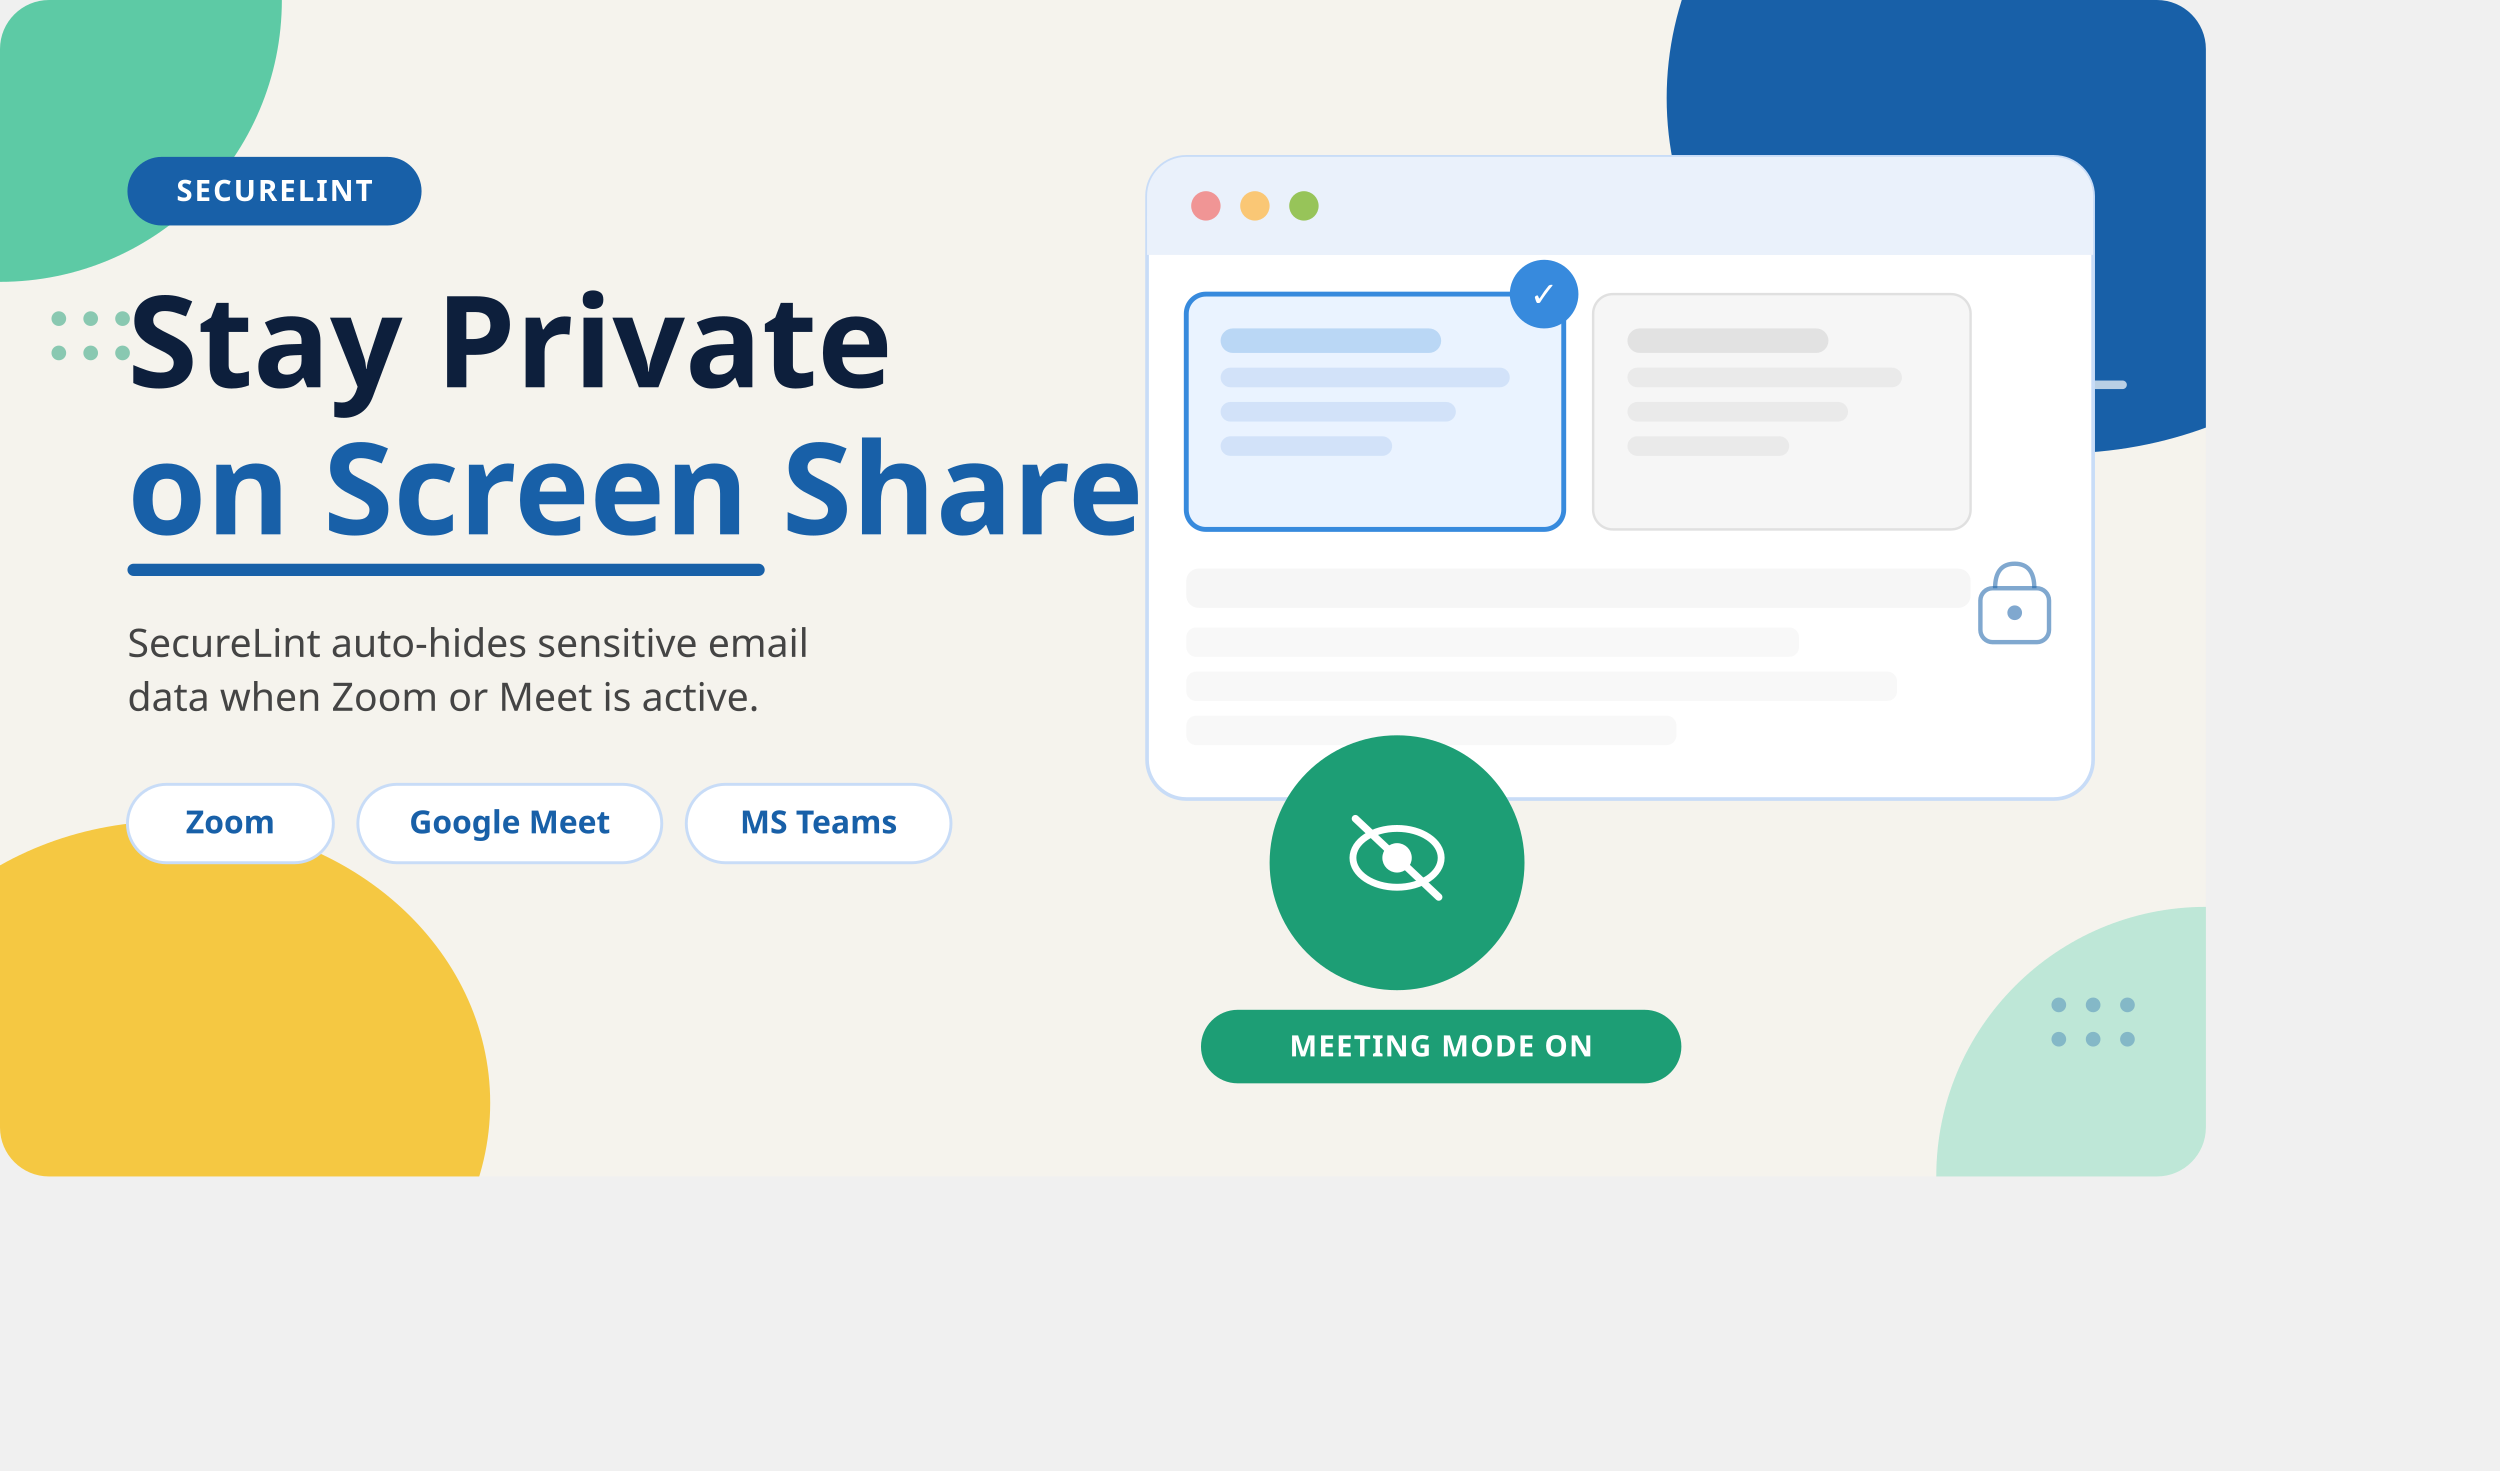
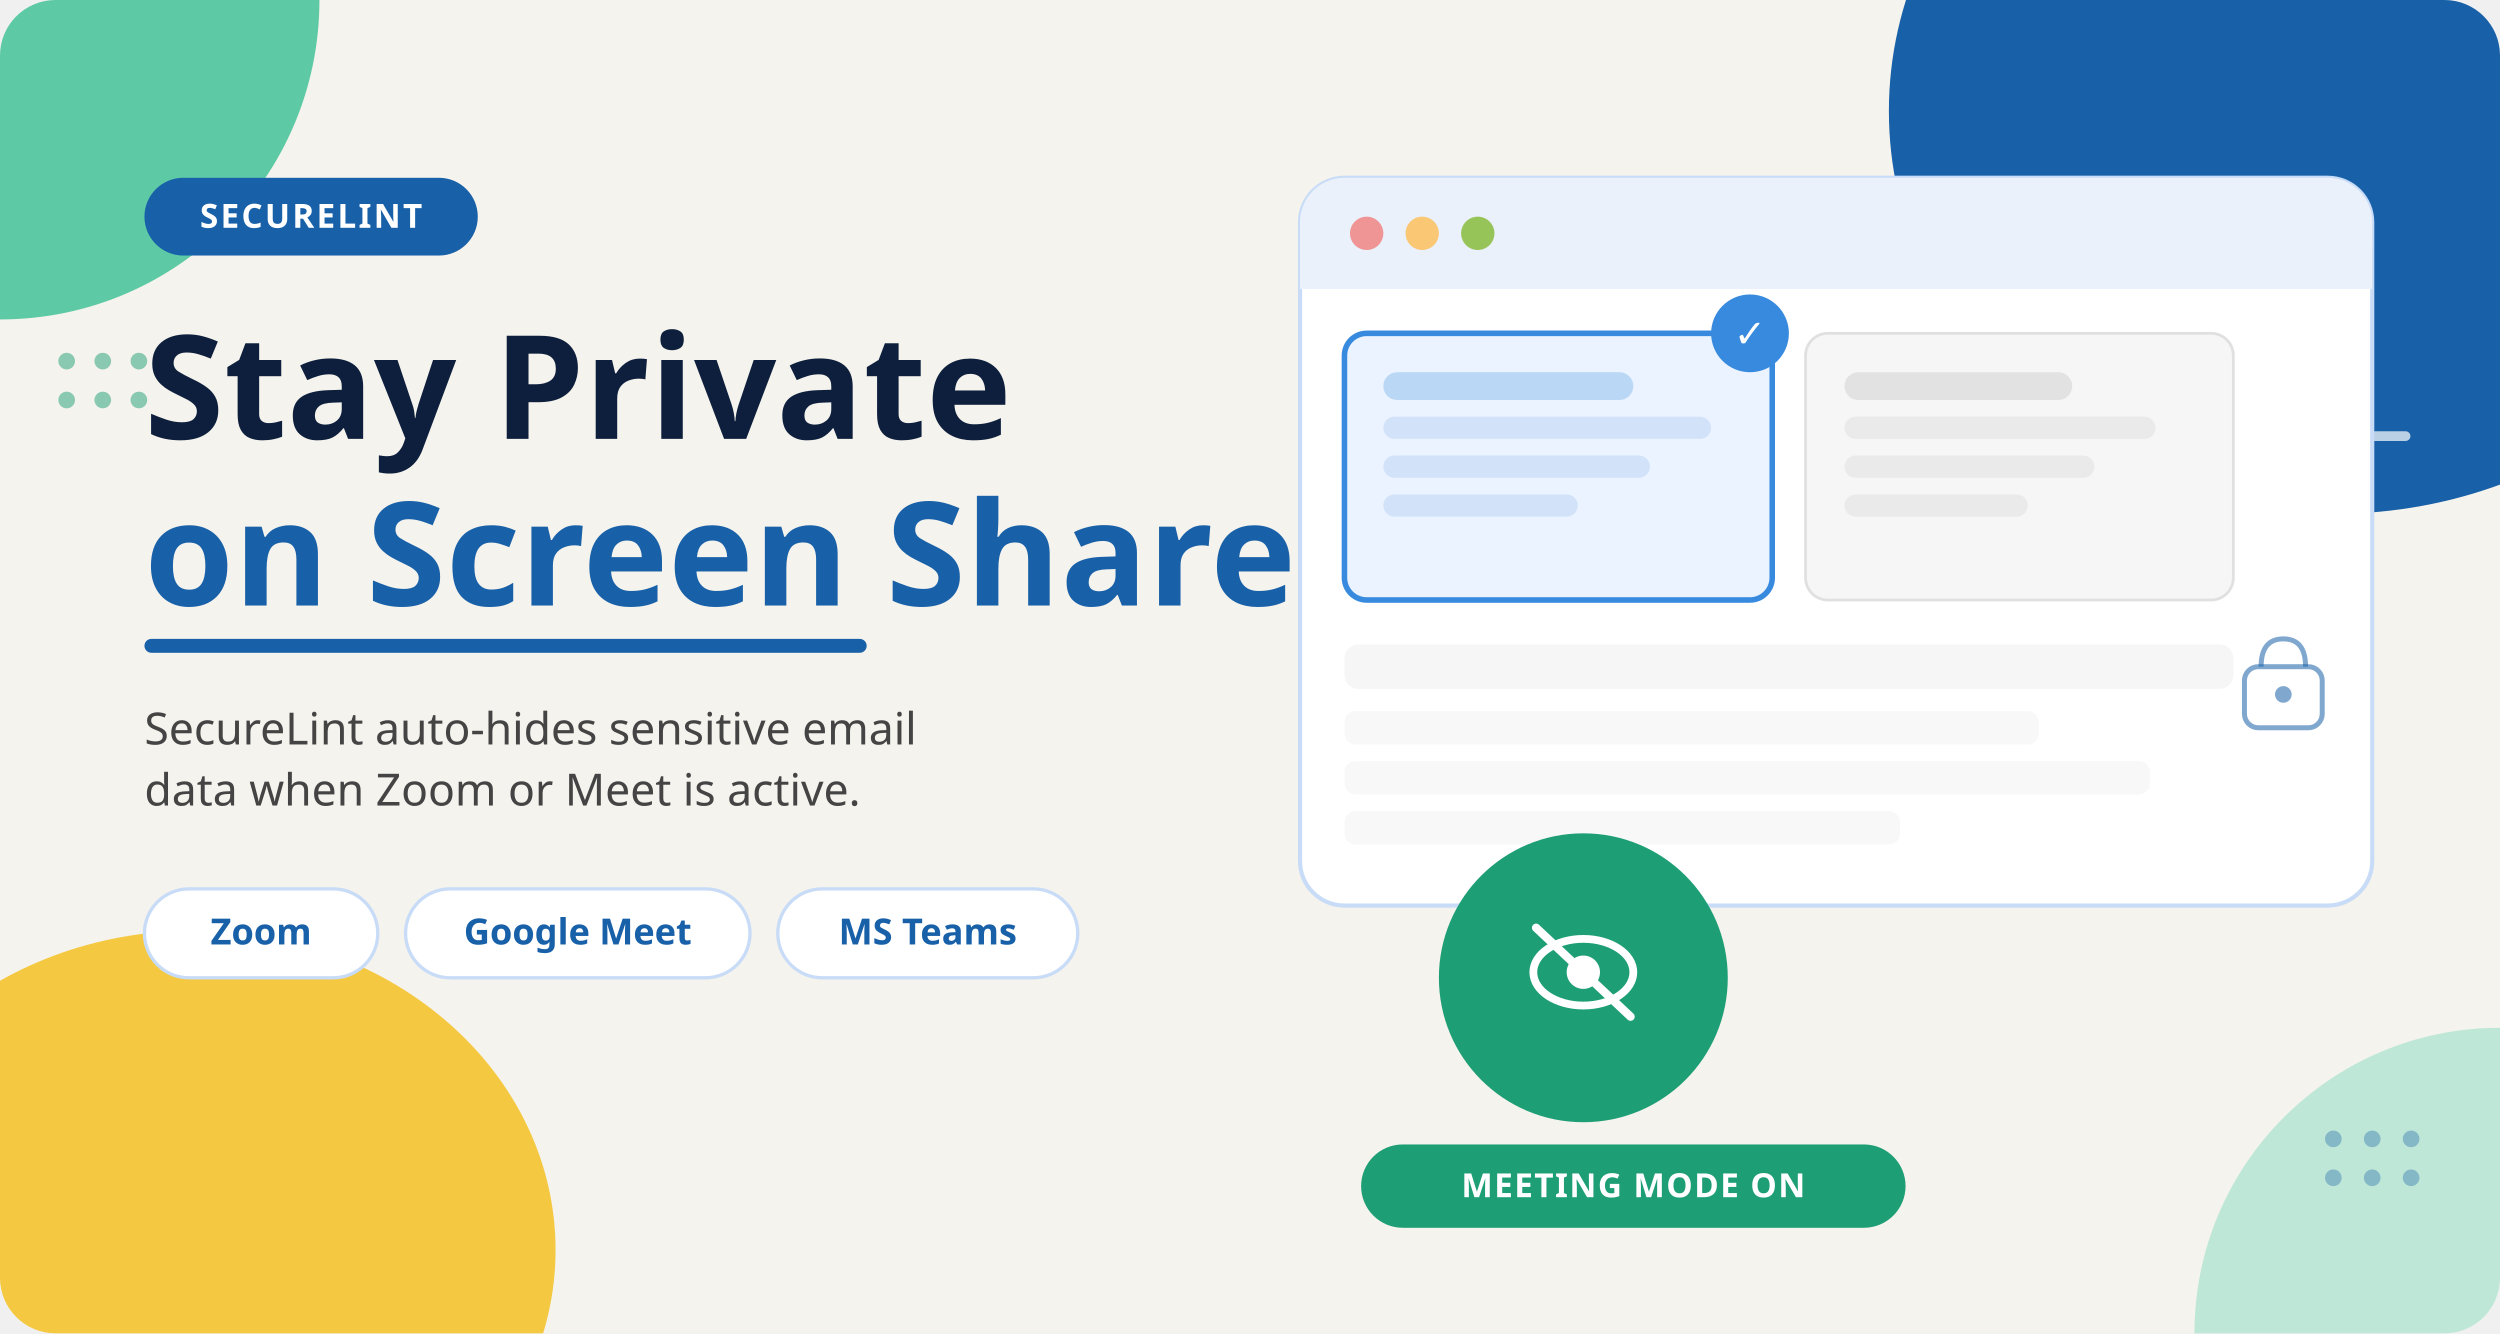
- <svg xmlns="http://www.w3.org/2000/svg" width="100%" viewBox="0 0 1020 600" role="img" style="">
+ <svg xmlns="http://www.w3.org/2000/svg" width="100%" viewBox="0 0 900 480" role="img" style="">
  <defs>
    <clipPath id="bgc">
      <rect width="900" height="480" rx="20" />
    </clipPath>
  </defs>
  <rect width="900" height="480" rx="20" fill="#F5F3ED" style="fill:rgb(245, 243, 237);stroke:none;color:rgb(0, 0, 0);stroke-width:1px;stroke-linecap:butt;stroke-linejoin:miter;opacity:1;font-family:&quot;Anthropic Sans&quot;, -apple-system, &quot;system-ui&quot;, &quot;Segoe UI&quot;, sans-serif;font-size:16px;font-weight:400;text-anchor:start;dominant-baseline:auto" />
  <ellipse cx="840" cy="40" rx="160" ry="145" fill="#1860A8" clip-path="url(#bgc)" style="fill:rgb(24, 96, 168);stroke:none;color:rgb(0, 0, 0);stroke-width:1px;stroke-linecap:butt;stroke-linejoin:miter;opacity:1;font-family:&quot;Anthropic Sans&quot;, -apple-system, &quot;system-ui&quot;, &quot;Segoe UI&quot;, sans-serif;font-size:16px;font-weight:400;text-anchor:start;dominant-baseline:auto" />
  <ellipse cx="70" cy="450" rx="130" ry="115" fill="#F5C842" clip-path="url(#bgc)" style="fill:rgb(245, 200, 66);stroke:none;color:rgb(0, 0, 0);stroke-width:1px;stroke-linecap:butt;stroke-linejoin:miter;opacity:1;font-family:&quot;Anthropic Sans&quot;, -apple-system, &quot;system-ui&quot;, &quot;Segoe UI&quot;, sans-serif;font-size:16px;font-weight:400;text-anchor:start;dominant-baseline:auto" />
  <circle cx="0" cy="0" r="115" fill="#5DCAA5" clip-path="url(#bgc)" style="fill:rgb(93, 202, 165);stroke:none;color:rgb(0, 0, 0);stroke-width:1px;stroke-linecap:butt;stroke-linejoin:miter;opacity:1;font-family:&quot;Anthropic Sans&quot;, -apple-system, &quot;system-ui&quot;, &quot;Segoe UI&quot;, sans-serif;font-size:16px;font-weight:400;text-anchor:start;dominant-baseline:auto" />
  <circle cx="900" cy="480" r="110" fill="#9FE1CB" opacity="0.65" clip-path="url(#bgc)" style="fill:rgb(159, 225, 203);stroke:none;color:rgb(0, 0, 0);stroke-width:1px;stroke-linecap:butt;stroke-linejoin:miter;opacity:0.65;font-family:&quot;Anthropic Sans&quot;, -apple-system, &quot;system-ui&quot;, &quot;Segoe UI&quot;, sans-serif;font-size:16px;font-weight:400;text-anchor:start;dominant-baseline:auto" />
  <circle cx="24" cy="130" r="3" fill="#1D9E75" opacity="0.5" style="fill:rgb(29, 158, 117);stroke:none;color:rgb(0, 0, 0);stroke-width:1px;stroke-linecap:butt;stroke-linejoin:miter;opacity:0.5;font-family:&quot;Anthropic Sans&quot;, -apple-system, &quot;system-ui&quot;, &quot;Segoe UI&quot;, sans-serif;font-size:16px;font-weight:400;text-anchor:start;dominant-baseline:auto" />
  <circle cx="37" cy="130" r="3" fill="#1D9E75" opacity="0.5" style="fill:rgb(29, 158, 117);stroke:none;color:rgb(0, 0, 0);stroke-width:1px;stroke-linecap:butt;stroke-linejoin:miter;opacity:0.5;font-family:&quot;Anthropic Sans&quot;, -apple-system, &quot;system-ui&quot;, &quot;Segoe UI&quot;, sans-serif;font-size:16px;font-weight:400;text-anchor:start;dominant-baseline:auto" />
  <circle cx="50" cy="130" r="3" fill="#1D9E75" opacity="0.5" style="fill:rgb(29, 158, 117);stroke:none;color:rgb(0, 0, 0);stroke-width:1px;stroke-linecap:butt;stroke-linejoin:miter;opacity:0.5;font-family:&quot;Anthropic Sans&quot;, -apple-system, &quot;system-ui&quot;, &quot;Segoe UI&quot;, sans-serif;font-size:16px;font-weight:400;text-anchor:start;dominant-baseline:auto" />
  <circle cx="24" cy="144" r="3" fill="#1D9E75" opacity="0.5" style="fill:rgb(29, 158, 117);stroke:none;color:rgb(0, 0, 0);stroke-width:1px;stroke-linecap:butt;stroke-linejoin:miter;opacity:0.5;font-family:&quot;Anthropic Sans&quot;, -apple-system, &quot;system-ui&quot;, &quot;Segoe UI&quot;, sans-serif;font-size:16px;font-weight:400;text-anchor:start;dominant-baseline:auto" />
  <circle cx="37" cy="144" r="3" fill="#1D9E75" opacity="0.5" style="fill:rgb(29, 158, 117);stroke:none;color:rgb(0, 0, 0);stroke-width:1px;stroke-linecap:butt;stroke-linejoin:miter;opacity:0.5;font-family:&quot;Anthropic Sans&quot;, -apple-system, &quot;system-ui&quot;, &quot;Segoe UI&quot;, sans-serif;font-size:16px;font-weight:400;text-anchor:start;dominant-baseline:auto" />
  <circle cx="50" cy="144" r="3" fill="#1D9E75" opacity="0.5" style="fill:rgb(29, 158, 117);stroke:none;color:rgb(0, 0, 0);stroke-width:1px;stroke-linecap:butt;stroke-linejoin:miter;opacity:0.5;font-family:&quot;Anthropic Sans&quot;, -apple-system, &quot;system-ui&quot;, &quot;Segoe UI&quot;, sans-serif;font-size:16px;font-weight:400;text-anchor:start;dominant-baseline:auto" />
  <line x1="820" y1="170" x2="840" y2="170" stroke="white" stroke-width="3.5" stroke-linecap="round" opacity="0.7" style="fill:rgb(0, 0, 0);stroke:rgb(255, 255, 255);color:rgb(0, 0, 0);stroke-width:3.5px;stroke-linecap:round;stroke-linejoin:miter;opacity:0.7;font-family:&quot;Anthropic Sans&quot;, -apple-system, &quot;system-ui&quot;, &quot;Segoe UI&quot;, sans-serif;font-size:16px;font-weight:400;text-anchor:start;dominant-baseline:auto" />
  <line x1="846" y1="157" x2="866" y2="157" stroke="white" stroke-width="3.5" stroke-linecap="round" opacity="0.7" style="fill:rgb(0, 0, 0);stroke:rgb(255, 255, 255);color:rgb(0, 0, 0);stroke-width:3.5px;stroke-linecap:round;stroke-linejoin:miter;opacity:0.7;font-family:&quot;Anthropic Sans&quot;, -apple-system, &quot;system-ui&quot;, &quot;Segoe UI&quot;, sans-serif;font-size:16px;font-weight:400;text-anchor:start;dominant-baseline:auto" />
  <circle cx="840" cy="410" r="3" fill="#1860A8" opacity="0.35" style="fill:rgb(24, 96, 168);stroke:none;color:rgb(0, 0, 0);stroke-width:1px;stroke-linecap:butt;stroke-linejoin:miter;opacity:0.35;font-family:&quot;Anthropic Sans&quot;, -apple-system, &quot;system-ui&quot;, &quot;Segoe UI&quot;, sans-serif;font-size:16px;font-weight:400;text-anchor:start;dominant-baseline:auto" />
  <circle cx="854" cy="410" r="3" fill="#1860A8" opacity="0.35" style="fill:rgb(24, 96, 168);stroke:none;color:rgb(0, 0, 0);stroke-width:1px;stroke-linecap:butt;stroke-linejoin:miter;opacity:0.35;font-family:&quot;Anthropic Sans&quot;, -apple-system, &quot;system-ui&quot;, &quot;Segoe UI&quot;, sans-serif;font-size:16px;font-weight:400;text-anchor:start;dominant-baseline:auto" />
  <circle cx="868" cy="410" r="3" fill="#1860A8" opacity="0.35" style="fill:rgb(24, 96, 168);stroke:none;color:rgb(0, 0, 0);stroke-width:1px;stroke-linecap:butt;stroke-linejoin:miter;opacity:0.35;font-family:&quot;Anthropic Sans&quot;, -apple-system, &quot;system-ui&quot;, &quot;Segoe UI&quot;, sans-serif;font-size:16px;font-weight:400;text-anchor:start;dominant-baseline:auto" />
  <circle cx="840" cy="424" r="3" fill="#1860A8" opacity="0.35" style="fill:rgb(24, 96, 168);stroke:none;color:rgb(0, 0, 0);stroke-width:1px;stroke-linecap:butt;stroke-linejoin:miter;opacity:0.35;font-family:&quot;Anthropic Sans&quot;, -apple-system, &quot;system-ui&quot;, &quot;Segoe UI&quot;, sans-serif;font-size:16px;font-weight:400;text-anchor:start;dominant-baseline:auto" />
  <circle cx="854" cy="424" r="3" fill="#1860A8" opacity="0.35" style="fill:rgb(24, 96, 168);stroke:none;color:rgb(0, 0, 0);stroke-width:1px;stroke-linecap:butt;stroke-linejoin:miter;opacity:0.35;font-family:&quot;Anthropic Sans&quot;, -apple-system, &quot;system-ui&quot;, &quot;Segoe UI&quot;, sans-serif;font-size:16px;font-weight:400;text-anchor:start;dominant-baseline:auto" />
  <circle cx="868" cy="424" r="3" fill="#1860A8" opacity="0.35" style="fill:rgb(24, 96, 168);stroke:none;color:rgb(0, 0, 0);stroke-width:1px;stroke-linecap:butt;stroke-linejoin:miter;opacity:0.35;font-family:&quot;Anthropic Sans&quot;, -apple-system, &quot;system-ui&quot;, &quot;Segoe UI&quot;, sans-serif;font-size:16px;font-weight:400;text-anchor:start;dominant-baseline:auto" />
  <rect x="52" y="64" width="120" height="28" rx="14" fill="#1860A8" style="fill:rgb(24, 96, 168);stroke:none;color:rgb(0, 0, 0);stroke-width:1px;stroke-linecap:butt;stroke-linejoin:miter;opacity:1;font-family:&quot;Anthropic Sans&quot;, -apple-system, &quot;system-ui&quot;, &quot;Segoe UI&quot;, sans-serif;font-size:16px;font-weight:400;text-anchor:start;dominant-baseline:auto" />
  <text x="112" y="82" text-anchor="middle" font-family="system-ui,sans-serif" font-size="12" font-weight="700" fill="white" letter-spacing="0.8" style="fill:rgb(255, 255, 255);stroke:none;color:rgb(0, 0, 0);stroke-width:1px;stroke-linecap:butt;stroke-linejoin:miter;opacity:1;font-family:system-ui, sans-serif;font-size:12px;font-weight:700;text-anchor:middle;dominant-baseline:auto">SECURELINT</text>
  <text x="52" y="158" font-family="system-ui,sans-serif" font-size="52" font-weight="800" fill="#0D1F3C" style="fill:rgb(13, 31, 60);stroke:none;color:rgb(0, 0, 0);stroke-width:1px;stroke-linecap:butt;stroke-linejoin:miter;opacity:1;font-family:system-ui, sans-serif;font-size:52px;font-weight:800;text-anchor:start;dominant-baseline:auto">Stay Private</text>
  <text x="52" y="218" font-family="system-ui,sans-serif" font-size="52" font-weight="800" fill="#1860A8" style="fill:rgb(24, 96, 168);stroke:none;color:rgb(0, 0, 0);stroke-width:1px;stroke-linecap:butt;stroke-linejoin:miter;opacity:1;font-family:system-ui, sans-serif;font-size:52px;font-weight:800;text-anchor:start;dominant-baseline:auto">on Screen Share</text>
  <rect x="52" y="230" width="260" height="5" rx="2.5" fill="#1860A8" style="fill:rgb(24, 96, 168);stroke:none;color:rgb(0, 0, 0);stroke-width:1px;stroke-linecap:butt;stroke-linejoin:miter;opacity:1;font-family:&quot;Anthropic Sans&quot;, -apple-system, &quot;system-ui&quot;, &quot;Segoe UI&quot;, sans-serif;font-size:16px;font-weight:400;text-anchor:start;dominant-baseline:auto" />
  <text x="52" y="268" font-family="system-ui,sans-serif" font-size="16" fill="#444" style="fill:rgb(68, 68, 68);stroke:none;color:rgb(0, 0, 0);stroke-width:1px;stroke-linecap:butt;stroke-linejoin:miter;opacity:1;font-family:system-ui, sans-serif;font-size:16px;font-weight:400;text-anchor:start;dominant-baseline:auto">SecureLint auto-hides sensitive email</text>
  <text x="52" y="290" font-family="system-ui,sans-serif" font-size="16" fill="#444" style="fill:rgb(68, 68, 68);stroke:none;color:rgb(0, 0, 0);stroke-width:1px;stroke-linecap:butt;stroke-linejoin:miter;opacity:1;font-family:system-ui, sans-serif;font-size:16px;font-weight:400;text-anchor:start;dominant-baseline:auto">data when Zoom or Meet is active.</text>
  <rect x="52" y="320" width="84" height="32" rx="16" fill="white" stroke="#C8DCF7" stroke-width="1.2" style="fill:rgb(255, 255, 255);stroke:rgb(200, 220, 247);color:rgb(0, 0, 0);stroke-width:1.2px;stroke-linecap:butt;stroke-linejoin:miter;opacity:1;font-family:&quot;Anthropic Sans&quot;, -apple-system, &quot;system-ui&quot;, &quot;Segoe UI&quot;, sans-serif;font-size:16px;font-weight:400;text-anchor:start;dominant-baseline:auto" />
  <text x="94" y="340" text-anchor="middle" font-family="system-ui,sans-serif" font-size="13" fill="#1860A8" font-weight="600" style="fill:rgb(24, 96, 168);stroke:none;color:rgb(0, 0, 0);stroke-width:1px;stroke-linecap:butt;stroke-linejoin:miter;opacity:1;font-family:system-ui, sans-serif;font-size:13px;font-weight:600;text-anchor:middle;dominant-baseline:auto">Zoom</text>
  <rect x="146" y="320" width="124" height="32" rx="16" fill="white" stroke="#C8DCF7" stroke-width="1.2" style="fill:rgb(255, 255, 255);stroke:rgb(200, 220, 247);color:rgb(0, 0, 0);stroke-width:1.2px;stroke-linecap:butt;stroke-linejoin:miter;opacity:1;font-family:&quot;Anthropic Sans&quot;, -apple-system, &quot;system-ui&quot;, &quot;Segoe UI&quot;, sans-serif;font-size:16px;font-weight:400;text-anchor:start;dominant-baseline:auto" />
  <text x="208" y="340" text-anchor="middle" font-family="system-ui,sans-serif" font-size="13" fill="#1860A8" font-weight="600" style="fill:rgb(24, 96, 168);stroke:none;color:rgb(0, 0, 0);stroke-width:1px;stroke-linecap:butt;stroke-linejoin:miter;opacity:1;font-family:system-ui, sans-serif;font-size:13px;font-weight:600;text-anchor:middle;dominant-baseline:auto">Google Meet</text>
  <rect x="280" y="320" width="108" height="32" rx="16" fill="white" stroke="#C8DCF7" stroke-width="1.2" style="fill:rgb(255, 255, 255);stroke:rgb(200, 220, 247);color:rgb(0, 0, 0);stroke-width:1.2px;stroke-linecap:butt;stroke-linejoin:miter;opacity:1;font-family:&quot;Anthropic Sans&quot;, -apple-system, &quot;system-ui&quot;, &quot;Segoe UI&quot;, sans-serif;font-size:16px;font-weight:400;text-anchor:start;dominant-baseline:auto" />
  <text x="334" y="340" text-anchor="middle" font-family="system-ui,sans-serif" font-size="13" fill="#1860A8" font-weight="600" style="fill:rgb(24, 96, 168);stroke:none;color:rgb(0, 0, 0);stroke-width:1px;stroke-linecap:butt;stroke-linejoin:miter;opacity:1;font-family:system-ui, sans-serif;font-size:13px;font-weight:600;text-anchor:middle;dominant-baseline:auto">MS Teams</text>
  <rect x="468" y="64" width="386" height="262" rx="16" fill="white" stroke="#C8DCF7" stroke-width="1.5" style="fill:rgb(255, 255, 255);stroke:rgb(200, 220, 247);color:rgb(0, 0, 0);stroke-width:1.5px;stroke-linecap:butt;stroke-linejoin:miter;opacity:1;font-family:&quot;Anthropic Sans&quot;, -apple-system, &quot;system-ui&quot;, &quot;Segoe UI&quot;, sans-serif;font-size:16px;font-weight:400;text-anchor:start;dominant-baseline:auto" />
  <rect x="468" y="64" width="386" height="40" rx="16" fill="#EAF1FB" style="fill:rgb(234, 241, 251);stroke:none;color:rgb(0, 0, 0);stroke-width:1px;stroke-linecap:butt;stroke-linejoin:miter;opacity:1;font-family:&quot;Anthropic Sans&quot;, -apple-system, &quot;system-ui&quot;, &quot;Segoe UI&quot;, sans-serif;font-size:16px;font-weight:400;text-anchor:start;dominant-baseline:auto" />
  <rect x="468" y="88" width="386" height="16" fill="#EAF1FB" style="fill:rgb(234, 241, 251);stroke:none;color:rgb(0, 0, 0);stroke-width:1px;stroke-linecap:butt;stroke-linejoin:miter;opacity:1;font-family:&quot;Anthropic Sans&quot;, -apple-system, &quot;system-ui&quot;, &quot;Segoe UI&quot;, sans-serif;font-size:16px;font-weight:400;text-anchor:start;dominant-baseline:auto" />
  <circle cx="492" cy="84" r="6" fill="#F09595" style="fill:rgb(240, 149, 149);stroke:none;color:rgb(0, 0, 0);stroke-width:1px;stroke-linecap:butt;stroke-linejoin:miter;opacity:1;font-family:&quot;Anthropic Sans&quot;, -apple-system, &quot;system-ui&quot;, &quot;Segoe UI&quot;, sans-serif;font-size:16px;font-weight:400;text-anchor:start;dominant-baseline:auto" />
  <circle cx="512" cy="84" r="6" fill="#FAC775" style="fill:rgb(250, 199, 117);stroke:none;color:rgb(0, 0, 0);stroke-width:1px;stroke-linecap:butt;stroke-linejoin:miter;opacity:1;font-family:&quot;Anthropic Sans&quot;, -apple-system, &quot;system-ui&quot;, &quot;Segoe UI&quot;, sans-serif;font-size:16px;font-weight:400;text-anchor:start;dominant-baseline:auto" />
  <circle cx="532" cy="84" r="6" fill="#97C459" style="fill:rgb(151, 196, 89);stroke:none;color:rgb(0, 0, 0);stroke-width:1px;stroke-linecap:butt;stroke-linejoin:miter;opacity:1;font-family:&quot;Anthropic Sans&quot;, -apple-system, &quot;system-ui&quot;, &quot;Segoe UI&quot;, sans-serif;font-size:16px;font-weight:400;text-anchor:start;dominant-baseline:auto" />
  <rect x="484" y="120" width="154" height="96" rx="8" fill="#EAF3FF" stroke="#378ADD" stroke-width="2" style="fill:rgb(234, 243, 255);stroke:rgb(55, 138, 221);color:rgb(0, 0, 0);stroke-width:2px;stroke-linecap:butt;stroke-linejoin:miter;opacity:1;font-family:&quot;Anthropic Sans&quot;, -apple-system, &quot;system-ui&quot;, &quot;Segoe UI&quot;, sans-serif;font-size:16px;font-weight:400;text-anchor:start;dominant-baseline:auto" />
  <rect x="498" y="134" width="90" height="10" rx="5" fill="#B5D4F4" opacity="0.9" style="fill:rgb(181, 212, 244);stroke:none;color:rgb(0, 0, 0);stroke-width:1px;stroke-linecap:butt;stroke-linejoin:miter;opacity:0.9;font-family:&quot;Anthropic Sans&quot;, -apple-system, &quot;system-ui&quot;, &quot;Segoe UI&quot;, sans-serif;font-size:16px;font-weight:400;text-anchor:start;dominant-baseline:auto" />
  <rect x="498" y="150" width="118" height="8" rx="4" fill="#C8DCF7" opacity="0.7" style="fill:rgb(200, 220, 247);stroke:none;color:rgb(0, 0, 0);stroke-width:1px;stroke-linecap:butt;stroke-linejoin:miter;opacity:0.7;font-family:&quot;Anthropic Sans&quot;, -apple-system, &quot;system-ui&quot;, &quot;Segoe UI&quot;, sans-serif;font-size:16px;font-weight:400;text-anchor:start;dominant-baseline:auto" />
  <rect x="498" y="164" width="96" height="8" rx="4" fill="#C8DCF7" opacity="0.7" style="fill:rgb(200, 220, 247);stroke:none;color:rgb(0, 0, 0);stroke-width:1px;stroke-linecap:butt;stroke-linejoin:miter;opacity:0.7;font-family:&quot;Anthropic Sans&quot;, -apple-system, &quot;system-ui&quot;, &quot;Segoe UI&quot;, sans-serif;font-size:16px;font-weight:400;text-anchor:start;dominant-baseline:auto" />
  <rect x="498" y="178" width="70" height="8" rx="4" fill="#C8DCF7" opacity="0.7" style="fill:rgb(200, 220, 247);stroke:none;color:rgb(0, 0, 0);stroke-width:1px;stroke-linecap:butt;stroke-linejoin:miter;opacity:0.7;font-family:&quot;Anthropic Sans&quot;, -apple-system, &quot;system-ui&quot;, &quot;Segoe UI&quot;, sans-serif;font-size:16px;font-weight:400;text-anchor:start;dominant-baseline:auto" />
  <circle cx="630" cy="120" r="14" fill="#378ADD" style="fill:rgb(55, 138, 221);stroke:none;color:rgb(0, 0, 0);stroke-width:1px;stroke-linecap:butt;stroke-linejoin:miter;opacity:1;font-family:&quot;Anthropic Sans&quot;, -apple-system, &quot;system-ui&quot;, &quot;Segoe UI&quot;, sans-serif;font-size:16px;font-weight:400;text-anchor:start;dominant-baseline:auto" />
  <text x="630" y="125" text-anchor="middle" font-family="system-ui,sans-serif" font-size="14" fill="white" font-weight="800" style="fill:rgb(255, 255, 255);stroke:none;color:rgb(0, 0, 0);stroke-width:1px;stroke-linecap:butt;stroke-linejoin:miter;opacity:1;font-family:system-ui, sans-serif;font-size:14px;font-weight:800;text-anchor:middle;dominant-baseline:auto">✓</text>
  <rect x="650" y="120" width="154" height="96" rx="8" fill="#F6F6F6" stroke="#E0E0E0" stroke-width="1" style="fill:rgb(246, 246, 246);stroke:rgb(224, 224, 224);color:rgb(0, 0, 0);stroke-width:1px;stroke-linecap:butt;stroke-linejoin:miter;opacity:1;font-family:&quot;Anthropic Sans&quot;, -apple-system, &quot;system-ui&quot;, &quot;Segoe UI&quot;, sans-serif;font-size:16px;font-weight:400;text-anchor:start;dominant-baseline:auto" />
  <rect x="664" y="134" width="82" height="10" rx="5" fill="#DDD" opacity="0.8" style="fill:rgb(221, 221, 221);stroke:none;color:rgb(0, 0, 0);stroke-width:1px;stroke-linecap:butt;stroke-linejoin:miter;opacity:0.8;font-family:&quot;Anthropic Sans&quot;, -apple-system, &quot;system-ui&quot;, &quot;Segoe UI&quot;, sans-serif;font-size:16px;font-weight:400;text-anchor:start;dominant-baseline:auto" />
  <rect x="664" y="150" width="112" height="8" rx="4" fill="#E5E5E5" opacity="0.7" style="fill:rgb(229, 229, 229);stroke:none;color:rgb(0, 0, 0);stroke-width:1px;stroke-linecap:butt;stroke-linejoin:miter;opacity:0.7;font-family:&quot;Anthropic Sans&quot;, -apple-system, &quot;system-ui&quot;, &quot;Segoe UI&quot;, sans-serif;font-size:16px;font-weight:400;text-anchor:start;dominant-baseline:auto" />
  <rect x="664" y="164" width="90" height="8" rx="4" fill="#E5E5E5" opacity="0.7" style="fill:rgb(229, 229, 229);stroke:none;color:rgb(0, 0, 0);stroke-width:1px;stroke-linecap:butt;stroke-linejoin:miter;opacity:0.7;font-family:&quot;Anthropic Sans&quot;, -apple-system, &quot;system-ui&quot;, &quot;Segoe UI&quot;, sans-serif;font-size:16px;font-weight:400;text-anchor:start;dominant-baseline:auto" />
  <rect x="664" y="178" width="66" height="8" rx="4" fill="#E5E5E5" opacity="0.7" style="fill:rgb(229, 229, 229);stroke:none;color:rgb(0, 0, 0);stroke-width:1px;stroke-linecap:butt;stroke-linejoin:miter;opacity:0.7;font-family:&quot;Anthropic Sans&quot;, -apple-system, &quot;system-ui&quot;, &quot;Segoe UI&quot;, sans-serif;font-size:16px;font-weight:400;text-anchor:start;dominant-baseline:auto" />
  <rect x="808" y="240" width="28" height="22" rx="5" fill="none" stroke="#1860A8" stroke-width="1.8" opacity="0.55" style="fill:none;stroke:rgb(24, 96, 168);color:rgb(0, 0, 0);stroke-width:1.8px;stroke-linecap:butt;stroke-linejoin:miter;opacity:0.55;font-family:&quot;Anthropic Sans&quot;, -apple-system, &quot;system-ui&quot;, &quot;Segoe UI&quot;, sans-serif;font-size:16px;font-weight:400;text-anchor:start;dominant-baseline:auto" />
  <path d="M814 240 Q814 230 822 230 Q830 230 830 240" fill="none" stroke="#1860A8" stroke-width="1.8" opacity="0.55" style="fill:none;stroke:rgb(24, 96, 168);color:rgb(0, 0, 0);stroke-width:1.8px;stroke-linecap:butt;stroke-linejoin:miter;opacity:0.55;font-family:&quot;Anthropic Sans&quot;, -apple-system, &quot;system-ui&quot;, &quot;Segoe UI&quot;, sans-serif;font-size:16px;font-weight:400;text-anchor:start;dominant-baseline:auto" />
  <circle cx="822" cy="250" r="3" fill="#1860A8" opacity="0.55" style="fill:rgb(24, 96, 168);stroke:none;color:rgb(0, 0, 0);stroke-width:1px;stroke-linecap:butt;stroke-linejoin:miter;opacity:0.55;font-family:&quot;Anthropic Sans&quot;, -apple-system, &quot;system-ui&quot;, &quot;Segoe UI&quot;, sans-serif;font-size:16px;font-weight:400;text-anchor:start;dominant-baseline:auto" />
  <rect x="484" y="232" width="320" height="16" rx="5" fill="#EEE" opacity="0.55" style="fill:rgb(238, 238, 238);stroke:none;color:rgb(0, 0, 0);stroke-width:1px;stroke-linecap:butt;stroke-linejoin:miter;opacity:0.55;font-family:&quot;Anthropic Sans&quot;, -apple-system, &quot;system-ui&quot;, &quot;Segoe UI&quot;, sans-serif;font-size:16px;font-weight:400;text-anchor:start;dominant-baseline:auto" />
  <rect x="484" y="256" width="250" height="12" rx="4" fill="#EEE" opacity="0.4" style="fill:rgb(238, 238, 238);stroke:none;color:rgb(0, 0, 0);stroke-width:1px;stroke-linecap:butt;stroke-linejoin:miter;opacity:0.4;font-family:&quot;Anthropic Sans&quot;, -apple-system, &quot;system-ui&quot;, &quot;Segoe UI&quot;, sans-serif;font-size:16px;font-weight:400;text-anchor:start;dominant-baseline:auto" />
  <rect x="484" y="274" width="290" height="12" rx="4" fill="#EEE" opacity="0.4" style="fill:rgb(238, 238, 238);stroke:none;color:rgb(0, 0, 0);stroke-width:1px;stroke-linecap:butt;stroke-linejoin:miter;opacity:0.4;font-family:&quot;Anthropic Sans&quot;, -apple-system, &quot;system-ui&quot;, &quot;Segoe UI&quot;, sans-serif;font-size:16px;font-weight:400;text-anchor:start;dominant-baseline:auto" />
  <rect x="484" y="292" width="200" height="12" rx="4" fill="#EEE" opacity="0.4" style="fill:rgb(238, 238, 238);stroke:none;color:rgb(0, 0, 0);stroke-width:1px;stroke-linecap:butt;stroke-linejoin:miter;opacity:0.4;font-family:&quot;Anthropic Sans&quot;, -apple-system, &quot;system-ui&quot;, &quot;Segoe UI&quot;, sans-serif;font-size:16px;font-weight:400;text-anchor:start;dominant-baseline:auto" />
  <circle cx="570" cy="352" r="52" fill="#1D9E75" style="fill:rgb(29, 158, 117);stroke:none;color:rgb(0, 0, 0);stroke-width:1px;stroke-linecap:butt;stroke-linejoin:miter;opacity:1;font-family:&quot;Anthropic Sans&quot;, -apple-system, &quot;system-ui&quot;, &quot;Segoe UI&quot;, sans-serif;font-size:16px;font-weight:400;text-anchor:start;dominant-baseline:auto" />
  <ellipse cx="570" cy="350" rx="18" ry="12" fill="none" stroke="white" stroke-width="2.8" style="fill:none;stroke:rgb(255, 255, 255);color:rgb(0, 0, 0);stroke-width:2.8px;stroke-linecap:butt;stroke-linejoin:miter;opacity:1;font-family:&quot;Anthropic Sans&quot;, -apple-system, &quot;system-ui&quot;, &quot;Segoe UI&quot;, sans-serif;font-size:16px;font-weight:400;text-anchor:start;dominant-baseline:auto" />
  <circle cx="570" cy="350" r="6" fill="white" style="fill:rgb(255, 255, 255);stroke:none;color:rgb(0, 0, 0);stroke-width:1px;stroke-linecap:butt;stroke-linejoin:miter;opacity:1;font-family:&quot;Anthropic Sans&quot;, -apple-system, &quot;system-ui&quot;, &quot;Segoe UI&quot;, sans-serif;font-size:16px;font-weight:400;text-anchor:start;dominant-baseline:auto" />
  <line x1="553" y1="334" x2="587" y2="366" stroke="white" stroke-width="3" stroke-linecap="round" style="fill:rgb(0, 0, 0);stroke:rgb(255, 255, 255);color:rgb(0, 0, 0);stroke-width:3px;stroke-linecap:round;stroke-linejoin:miter;opacity:1;font-family:&quot;Anthropic Sans&quot;, -apple-system, &quot;system-ui&quot;, &quot;Segoe UI&quot;, sans-serif;font-size:16px;font-weight:400;text-anchor:start;dominant-baseline:auto" />
  <rect x="490" y="412" width="196" height="30" rx="15" fill="#1D9E75" style="fill:rgb(29, 158, 117);stroke:none;color:rgb(0, 0, 0);stroke-width:1px;stroke-linecap:butt;stroke-linejoin:miter;opacity:1;font-family:&quot;Anthropic Sans&quot;, -apple-system, &quot;system-ui&quot;, &quot;Segoe UI&quot;, sans-serif;font-size:16px;font-weight:400;text-anchor:start;dominant-baseline:auto" />
  <text x="588" y="431" text-anchor="middle" font-family="system-ui,sans-serif" font-size="12" font-weight="800" fill="white" letter-spacing="0.5" style="fill:rgb(255, 255, 255);stroke:none;color:rgb(0, 0, 0);stroke-width:1px;stroke-linecap:butt;stroke-linejoin:miter;opacity:1;font-family:system-ui, sans-serif;font-size:12px;font-weight:800;text-anchor:middle;dominant-baseline:auto">MEETING MODE ON</text>
</svg>
